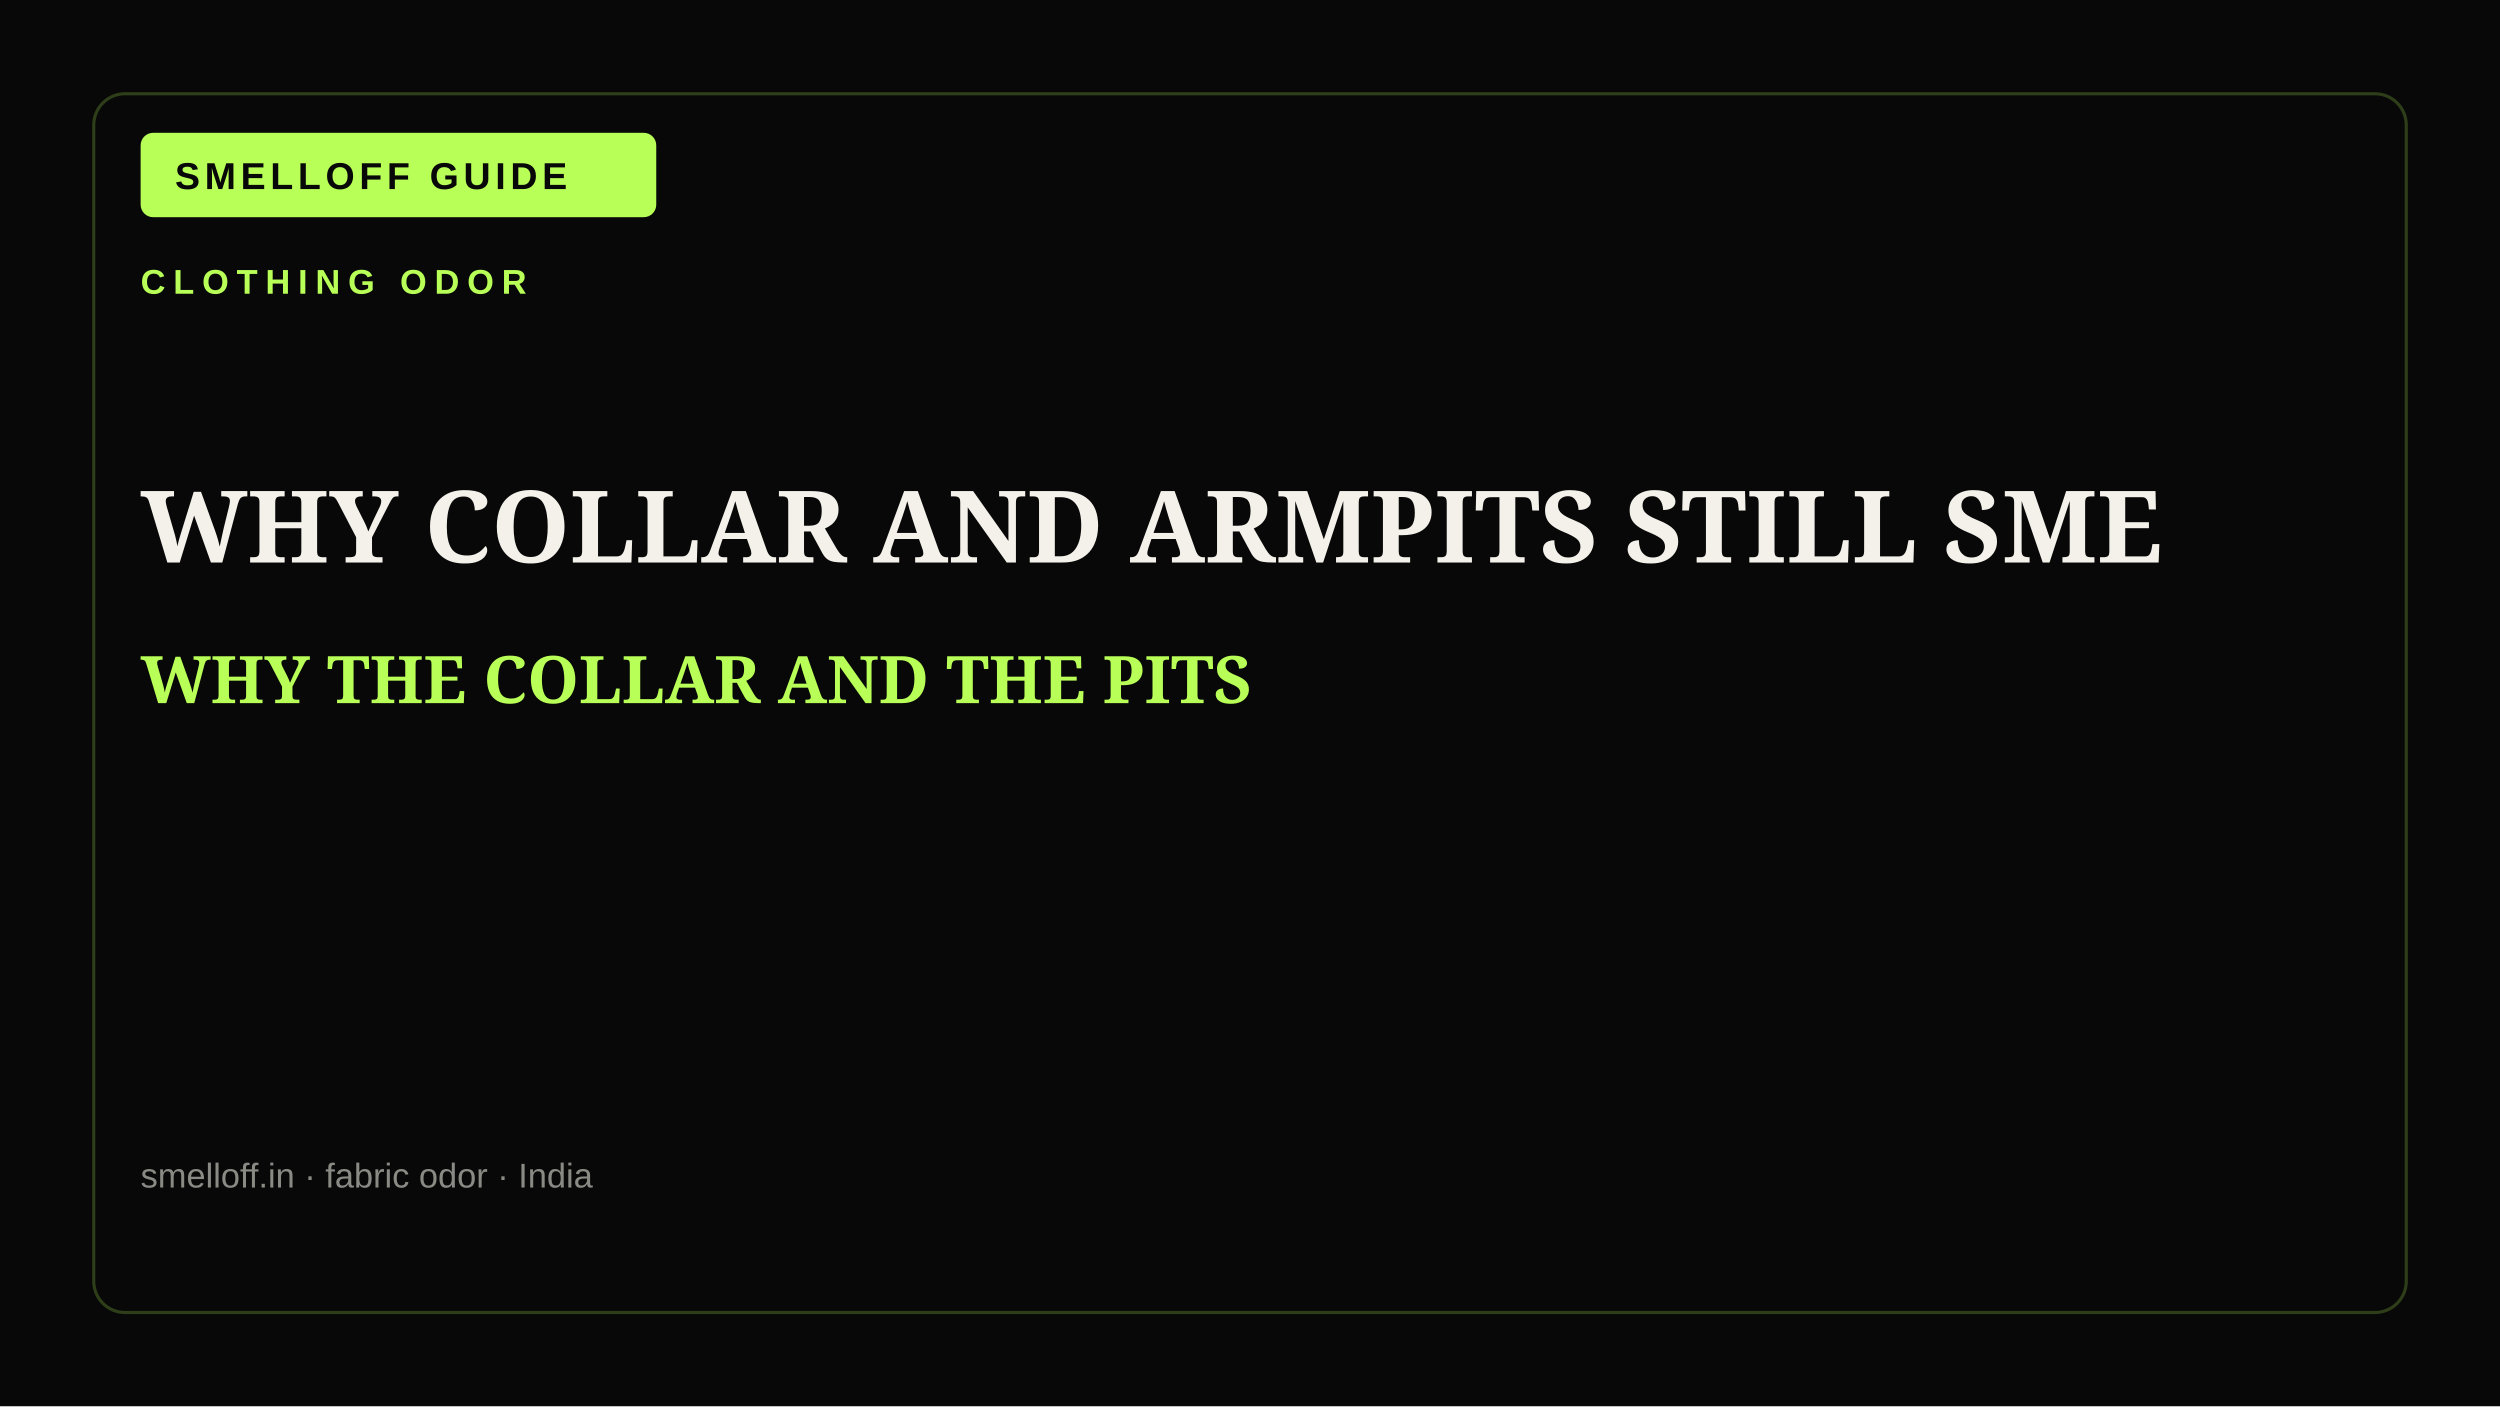
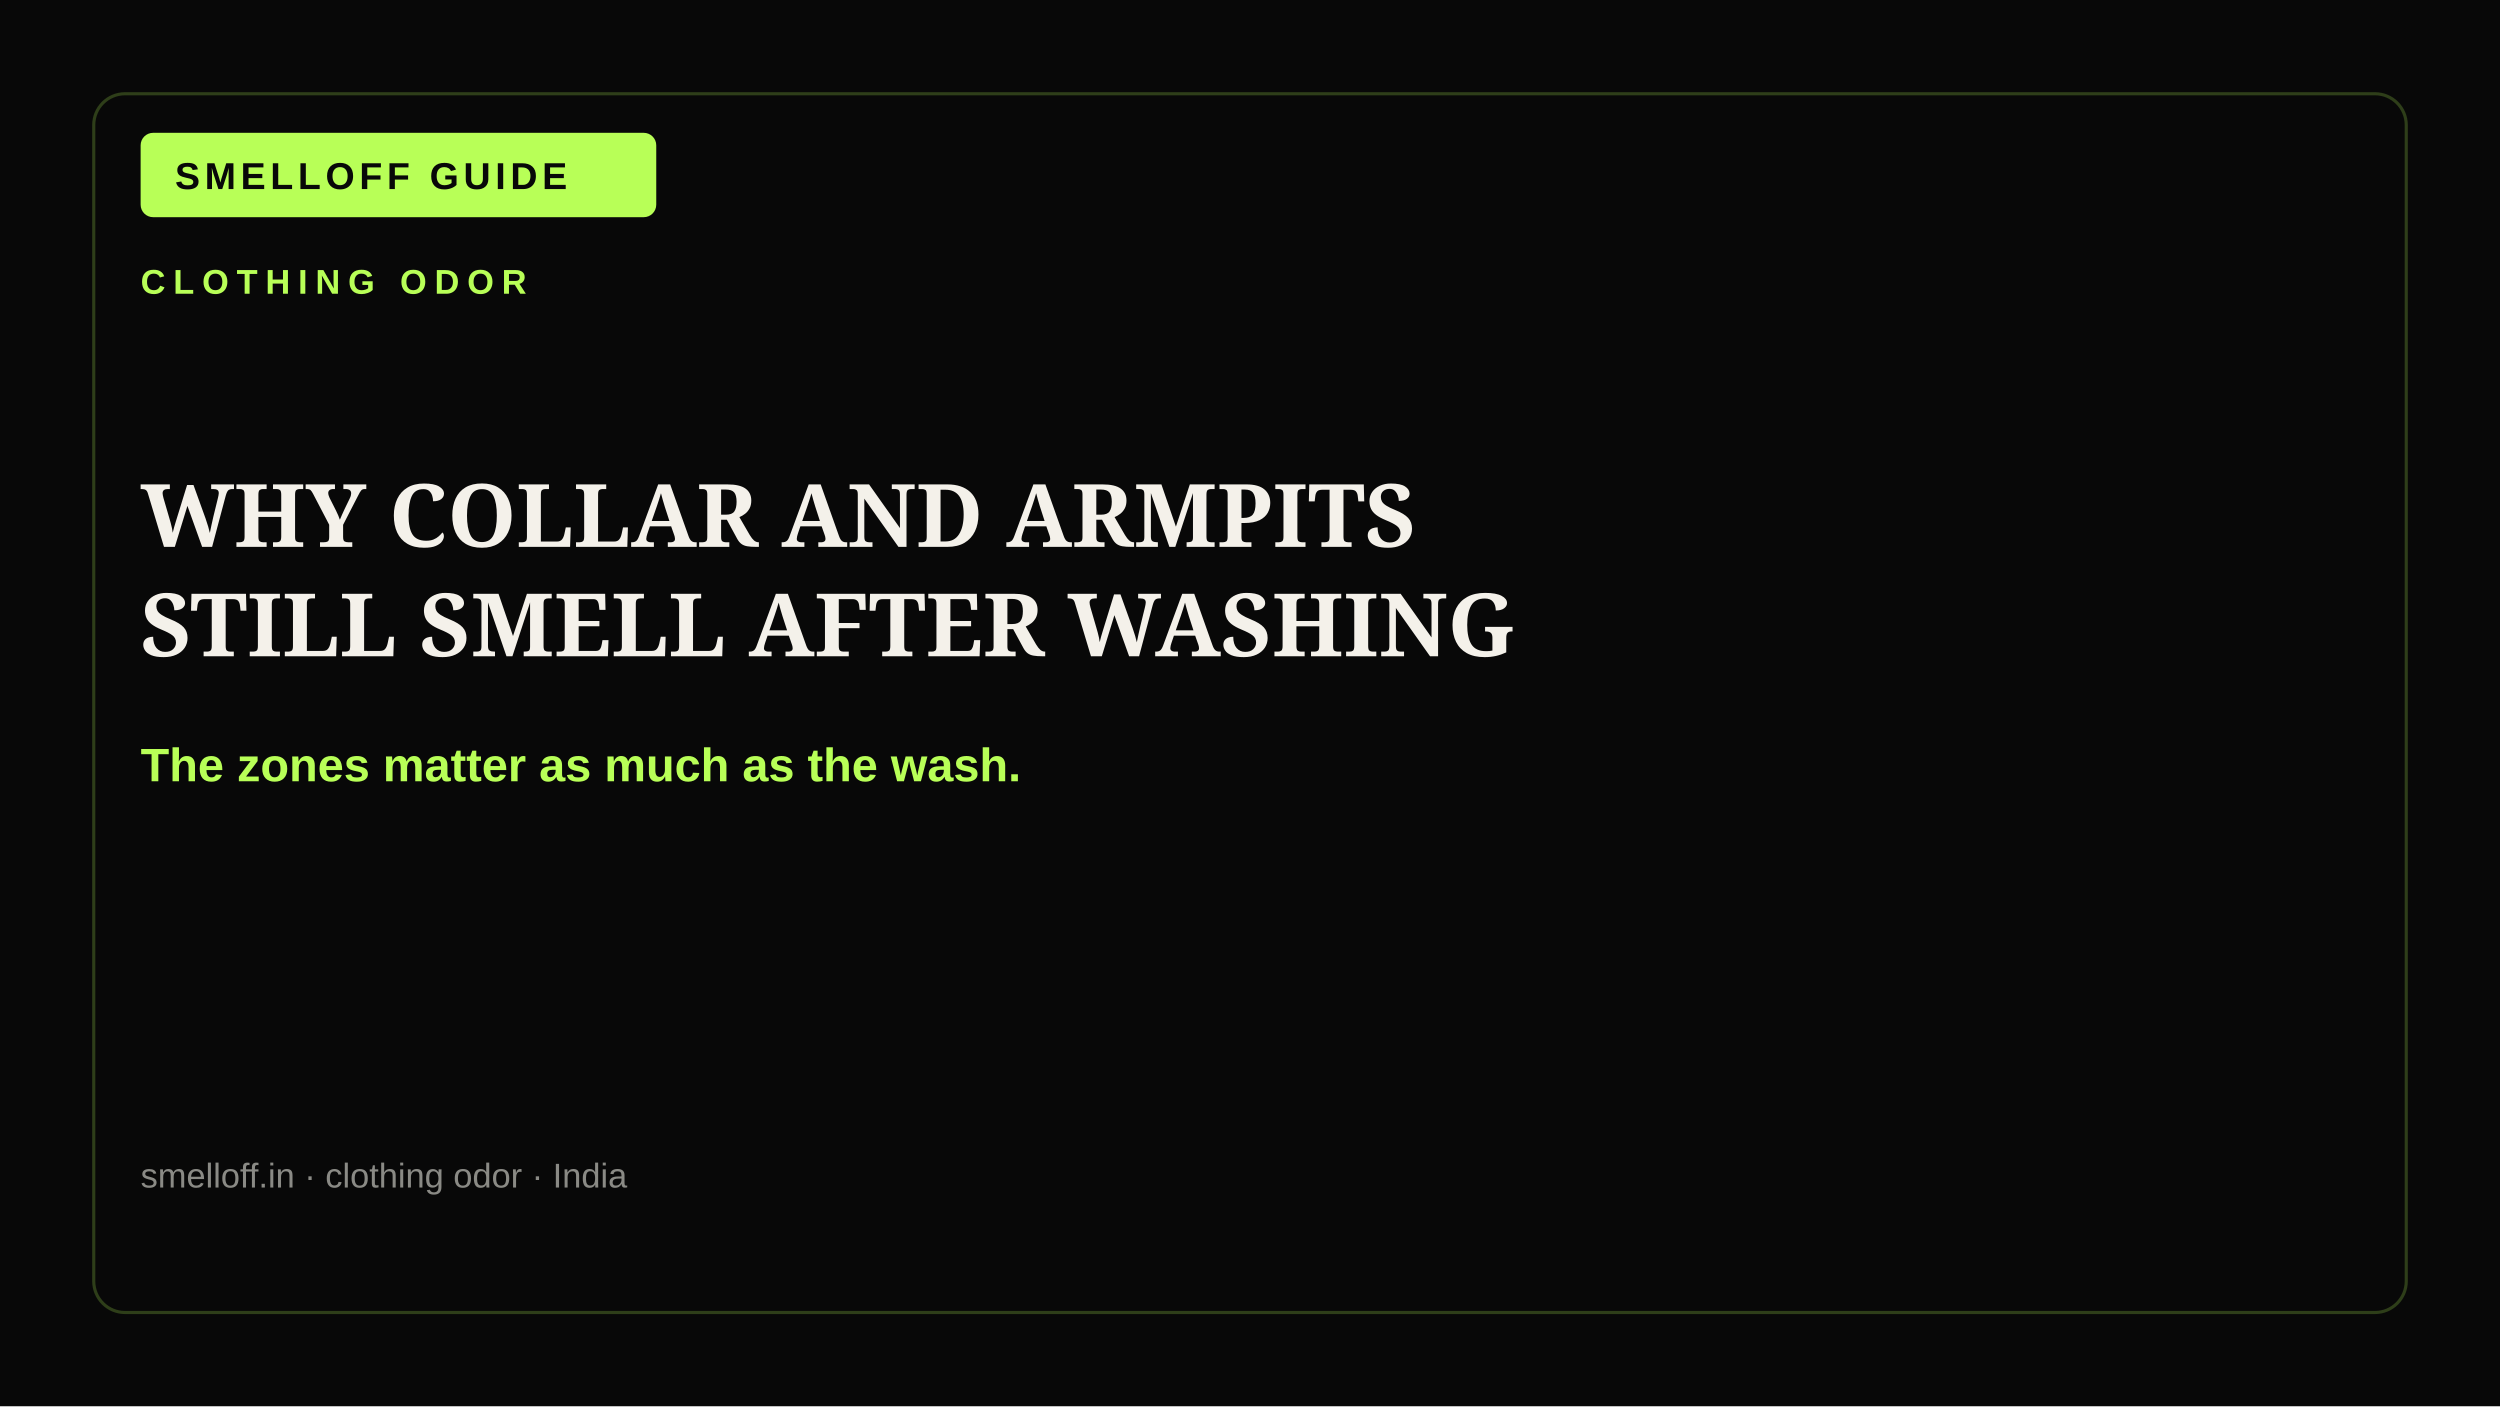
<svg xmlns="http://www.w3.org/2000/svg" width="1600" height="900" viewBox="0 0 1600 900">
  <rect width="1600" height="900" fill="#080808" />
  <rect x="60" y="60" width="1480" height="780" rx="20" fill="none" stroke="#B8FF57" stroke-opacity=".22" stroke-width="2" />
  <rect x="90" y="85" width="330" height="54" rx="8" fill="#B8FF57" />
-   <text x="112" y="121" font-family="Arial" font-size="24" font-weight="700" letter-spacing="3" fill="#080808">SMELLOFF GUIDE</text>
-   <text x="90" y="188" font-family="Arial" font-size="22" font-weight="700" letter-spacing="5" fill="#B8FF57">CLOTHING ODOR</text>
-   <text x="90" y="360" font-family="Georgia,serif" font-size="64" font-weight="900" fill="#F4F1EA">WHY COLLAR AND ARMPITS STILL SME</text>
-   <text x="90" y="450" font-family="Georgia,serif" font-size="42" font-weight="700" fill="#B8FF57">WHY THE COLLAR AND THE PITS </text>
-   <text x="90" y="760" font-family="Arial" font-size="22" fill="#8A8A85">smelloff.in · fabric odor · India</text>
+   <text x="112" y="121" font-family="Arial,sans-serif" font-size="24" font-weight="700" letter-spacing="3" fill="#080808">SMELLOFF GUIDE</text>
+   <text x="90" y="188" font-family="Arial,sans-serif" font-size="22" font-weight="700" letter-spacing="5" fill="#B8FF57">CLOTHING ODOR</text>
+   <text x="90" y="350" font-family="Georgia,serif" font-size="56" font-weight="900" fill="#F4F1EA">WHY COLLAR AND ARMPITS</text>
+   <text x="90" y="420" font-family="Georgia,serif" font-size="56" font-weight="900" fill="#F4F1EA">STILL SMELL AFTER WASHING</text>
+   <text x="90" y="500" font-family="Arial,sans-serif" font-size="30" font-weight="700" fill="#B8FF57">The zones matter as much as the wash.</text>
+   <text x="90" y="760" font-family="Arial,sans-serif" font-size="22" fill="#8A8A85">smelloff.in · clothing odor · India</text>
</svg>
